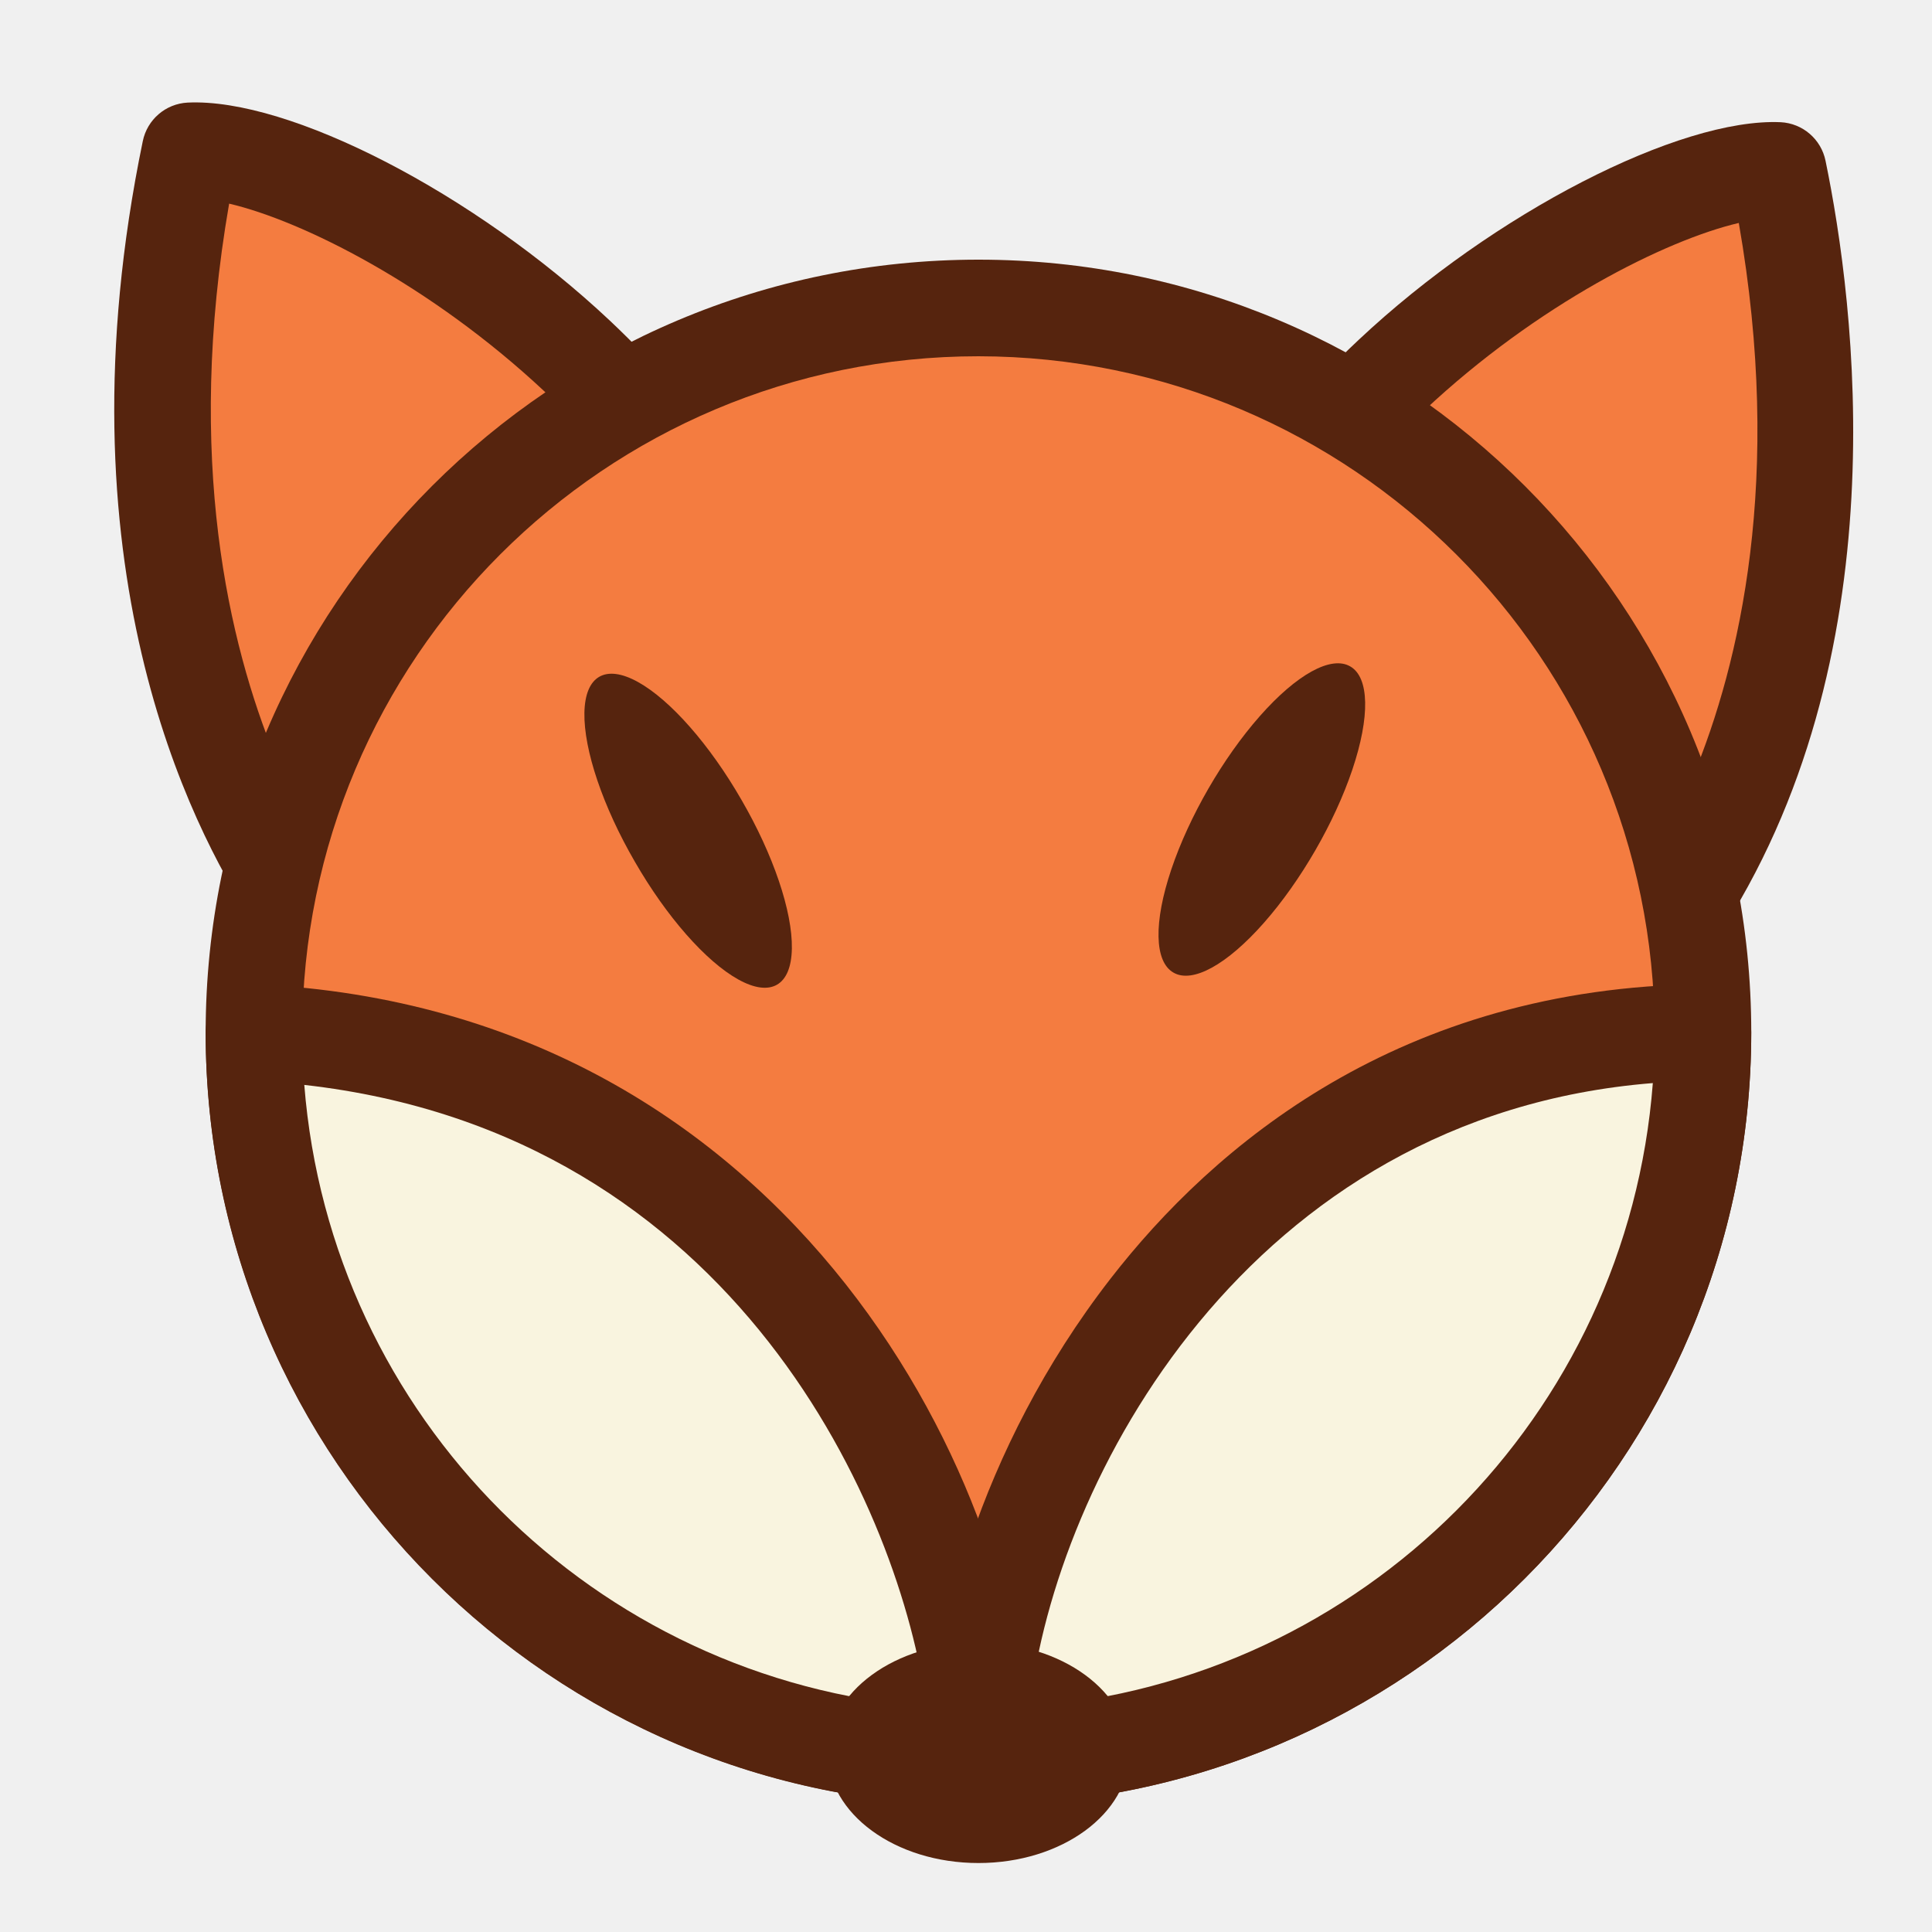
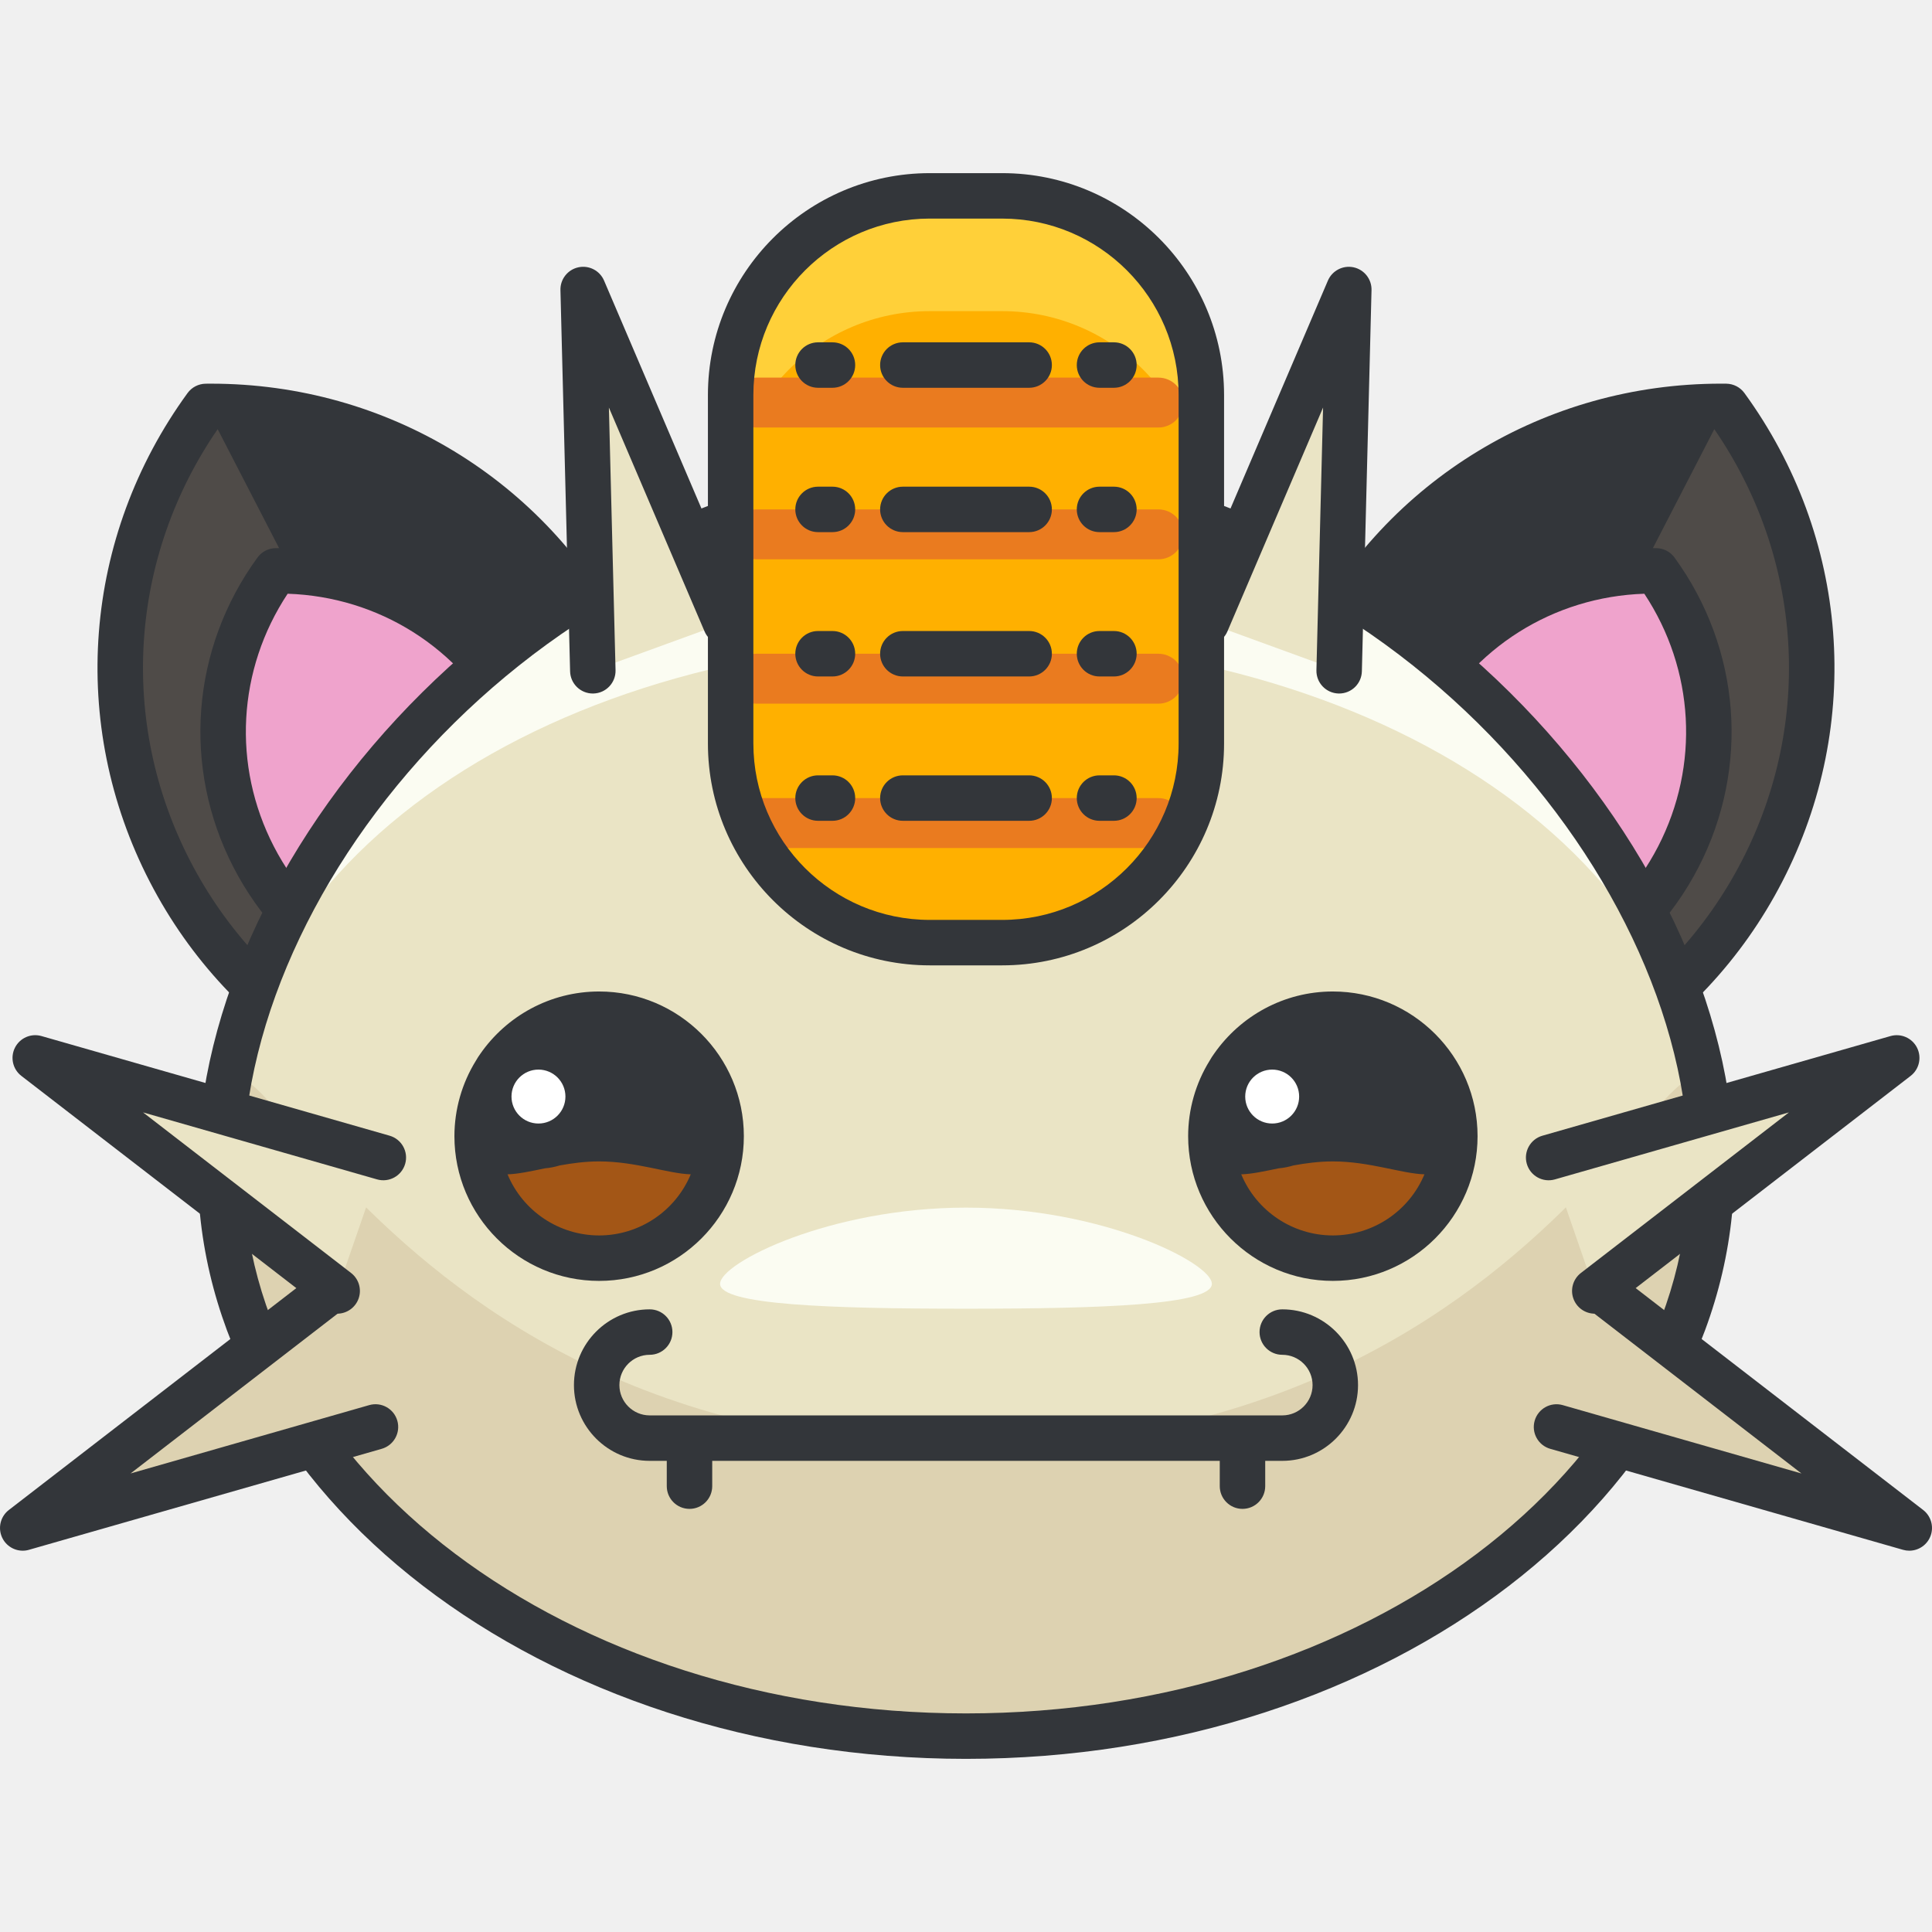
- <svg xmlns="http://www.w3.org/2000/svg" t="1735902612157" class="icon" viewBox="0 0 1024 1024" version="1.1" p-id="2613" width="200" height="200">
-   <path d="M942.49 90.266c-75.264-3.686-308.634 136.858-311.245 312.934-0.614 42.445 70.246 220.16 112.64 220.16s35.226-68.506 76.8-76.8c45.414-8.96 180.685-171.315 121.805-456.294z" fill="#F47C40" p-id="2614" />
-   <path d="M743.885 648.96c-13.926 0-27.29-6.707-40.96-20.48-45.67-46.08-97.946-183.245-97.28-225.587 1.434-96.666 63.027-174.49 114.432-222.72 71.68-67.328 170.138-117.76 223.693-115.405a25.6 25.6 0 0 1 23.808 20.48c15.36 74.496 40.55 263.834-58.112 412.774-27.29 41.216-58.624 68.762-83.763 73.83-7.117 1.382-12.032 10.701-19.251 25.6-9.779 20.531-24.576 51.507-62.566 51.507zM921.6 118.17c-38.554 9.011-106.598 42.957-166.656 99.328-80.026 75.11-97.587 142.643-98.253 186.112 0 12.134 11.622 56.32 34.253 107.008 27.187 61.133 47.667 82.944 54.272 87.04 3.891-0.973 7.27-6.195 14.899-22.221 9.574-19.968 22.682-47.411 55.398-53.914 11.725-2.611 51.917-37.99 81.92-110.182 24.576-59.546 47.872-157.696 24.166-293.171z" fill="#56240E" p-id="2615" />
-   <path d="M100.71 80.026c75.315-3.686 308.89 136.858 311.296 312.934 0.614 42.445-70.246 220.16-112.64 220.16s-35.226-68.506-76.8-76.8C177.152 527.36 41.83 365.005 100.71 80.026z" fill="#F47C40" p-id="2616" />
-   <path d="M299.366 638.72c-37.99 0-52.787-30.72-62.618-51.2-7.219-15.36-12.083-24.422-19.2-25.6-25.19-5.12-56.32-32.614-83.763-73.83-32.87-50.074-104.346-189.645-58.112-413.235a25.6 25.6 0 0 1 23.808-20.48c53.811-2.56 151.91 48.026 223.693 115.507 51.2 48.23 112.947 126.054 114.432 222.72 0.614 42.342-51.712 179.2-97.28 225.587-13.67 13.824-27.085 20.531-40.96 20.531zM121.446 107.93c-23.501 135.475 0 233.626 24.371 293.12 29.85 72.192 70.042 107.52 81.92 110.182 32.717 6.502 45.824 33.946 55.398 53.914 7.629 16.026 11.008 21.248 14.899 22.221 6.554-4.045 27.085-25.6 54.272-87.04 22.63-51.2 34.406-94.874 34.253-107.008-0.666-43.469-18.227-111.002-98.253-186.112-60.262-56.32-128.256-90.266-166.861-99.277z" fill="#56240E" p-id="2617" />
-   <path d="M518.605 547.226m-384 0a384 384 0 1 0 768 0 384 384 0 1 0-768 0Z" fill="#F47C40" p-id="2618" />
-   <path d="M518.605 956.826a409.6 409.6 0 1 1 409.6-409.6 410.061 410.061 0 0 1-409.6 409.6z m0-768a358.4 358.4 0 1 0 358.4 358.4 358.81 358.81 0 0 0-358.4-358.4z" fill="#56240E" p-id="2619" />
-   <path d="M518.605 931.226a384.87 384.87 0 0 1-384-384c283.648 13.568 384 272.691 384 384z" fill="#F9F4DF" p-id="2620" />
-   <path d="M518.605 956.826a410.061 410.061 0 0 1-409.6-409.6 25.6 25.6 0 0 1 7.936-18.534 25.19 25.19 0 0 1 18.893-7.014c288.563 13.773 408.371 273.562 408.371 409.6a25.6 25.6 0 0 1-25.6 25.549zM161.28 575.027a358.963 358.963 0 0 0 329.779 329.574c-13.466-102.093-99.789-303.718-329.779-329.574z" fill="#56240E" p-id="2621" />
-   <path d="M902.605 547.226a384.256 384.256 0 0 1-384 384c0-124.979 112.64-381.133 384-384z" fill="#F9F4DF" p-id="2622" />
-   <path d="M518.605 956.826a25.6 25.6 0 0 1-25.6-25.6c0-60.058 25.037-162.509 95.59-253.491 54.528-70.298 153.242-154.419 313.754-156.109a26.573 26.573 0 0 1 18.278 7.424 25.6 25.6 0 0 1 7.578 18.176 410.061 410.061 0 0 1-409.6 409.6z m357.427-382.771c-214.579 17.152-316.621 210.534-330.24 330.547a358.963 358.963 0 0 0 330.24-330.547z" fill="#56240E" p-id="2623" />
-   <path d="M336.438 456.642a93.696 32.666 60 1 0 56.578-32.666 93.696 32.666 60 1 0-56.578 32.666Z" fill="#56240E" p-id="2624" />
-   <path d="M621.953 515.499a32.666 93.696 30 1 0 93.696-162.286 32.666 93.696 30 1 0-93.696 162.286Z" fill="#56240E" p-id="2625" />
-   <path d="M438.733 929.024a79.872 58.419 0 1 0 159.744 0 79.872 58.419 0 1 0-159.744 0Z" fill="#56240E" p-id="2626" />
+ <svg xmlns="http://www.w3.org/2000/svg" t="1736057669826" class="icon" viewBox="0 0 1024 1024" version="1.1" p-id="25128" width="200" height="200">
+   <path d="M914.84 215.414c50.678 69.637 61.309 164.584 19.095 246.346-42.198 81.778-125.726 128.103-211.881 127.132-50.694-69.653-61.309-164.568-19.087-246.346 42.206-81.778 125.718-128.103 211.873-127.132z" fill="#4F4B48" p-id="25129" />
+   <path d="M722.054 588.892c-50.694-69.653-61.309-164.568-19.087-246.346 42.206-81.778 125.718-128.103 211.873-127.132" fill="#33363A" p-id="25130" />
+   <path d="M724.8 600.945l-2.875-0.016a12.061 12.061 0 0 1-9.604-4.955c-55.48-76.229-63.156-175.465-20.051-258.961 42.664-82.645 126.706-133.668 219.831-133.668l2.875 0.016c3.806 0.048 7.364 1.879 9.604 4.955 55.48 76.229 63.164 175.465 20.059 258.961-42.648 82.653-126.706 133.668-219.839 133.668z m183.816-373.478c-82.685 1.253-156.987 47.04-194.946 120.603-37.974 73.555-32.273 160.649 14.607 228.768 82.693-1.253 156.996-47.04 194.946-120.603 37.982-73.555 32.273-160.641-14.607-228.768z" fill="#33363A" p-id="25131" />
+   <path d="M877.781 302.58c31.197 42.848 37.733 101.283 11.748 151.615-25.969 50.332-77.386 78.855-130.408 78.245-31.197-42.864-37.725-101.283-11.748-151.615 25.969-50.34 77.378-78.855 130.408-78.245z" fill="#EFA3CC" p-id="25132" />
+   <path d="M760.839 544.494l-1.863-0.008a12.037 12.037 0 0 1-9.596-4.955c-35.18-48.341-40.046-111.264-12.712-164.231 27.045-52.412 80.333-84.773 139.386-84.773l1.863 0.008a12.045 12.045 0 0 1 9.596 4.955c35.188 48.341 40.054 111.264 12.712 164.231-27.053 52.42-80.333 84.773-139.386 84.773z m110.686-229.804c-48.188 1.598-91.262 28.643-113.457 71.66-22.203 43.001-19.288 93.791 7.291 133.989 48.172-1.598 91.253-28.643 113.457-71.66 22.211-43.017 19.304-93.791-7.291-133.989z" fill="#33363A" p-id="25133" />
+   <path d="M109.152 215.414c-50.686 69.637-61.317 164.584-19.095 246.346C132.255 543.53 215.784 589.863 301.93 588.892c50.694-69.653 61.309-164.568 19.103-246.346-42.206-81.778-125.735-128.103-211.881-127.132z" fill="#4F4B48" p-id="25134" />
+   <path d="M301.93 588.892c50.694-69.653 61.309-164.568 19.103-246.346-42.206-81.778-125.726-128.103-211.881-127.132" fill="#33363A" p-id="25135" />
+   <path d="M299.184 600.945c-93.141 0-177.175-51.023-219.831-133.668C36.24 383.796 43.924 284.561 99.412 208.324a12.069 12.069 0 0 1 9.604-4.955l2.875-0.016c93.141 0 177.175 51.023 219.839 133.668 43.097 83.496 35.404 182.724-20.067 258.953a12.069 12.069 0 0 1-9.604 4.955c-0.956 0.016-1.919 0.016-2.875 0.016z m-183.816-373.478c-46.879 68.127-52.589 155.221-14.607 228.76 37.958 73.555 112.252 119.343 194.937 120.611 46.871-68.119 52.589-155.213 14.623-228.768-37.958-73.555-112.268-119.343-194.954-120.603z" fill="#33363A" p-id="25136" />
+   <path d="M146.211 302.58c-31.197 42.848-37.733 101.283-11.756 151.615 25.969 50.332 77.386 78.855 130.408 78.245 31.197-42.864 37.733-101.283 11.756-151.615-25.977-50.34-77.378-78.855-130.408-78.245z" fill="#EFA3CC" p-id="25137" />
+   <path d="M263.145 544.494c-59.053 0-112.332-32.345-139.386-84.781-27.342-52.966-22.468-115.898 12.72-164.223a12.053 12.053 0 0 1 9.596-4.955l1.863-0.008c59.053 0 112.332 32.345 139.386 84.781 27.334 52.958 22.46 115.882-12.72 164.223a12.045 12.045 0 0 1-9.596 4.955l-1.863 0.008zM152.459 314.69c-26.596 40.19-29.502 90.972-7.299 133.981 22.195 43.017 65.284 70.062 113.457 71.668 26.596-40.206 29.502-90.98 7.299-133.981-22.195-43.025-65.284-70.07-113.457-71.668z" fill="#33363A" p-id="25138" />
+   <path d="M907.147 619.534c0 166.029-176.918 300.653-395.151 300.653-218.241 0-395.151-134.632-395.151-300.653 0-166.061 176.91-365.038 395.151-365.038 218.233 0 395.151 198.977 395.151 365.038z" fill="#FBFCF2" p-id="25139" />
+   <path d="M907.147 619.534c0 166.029-176.918 300.653-395.151 300.653-218.241 0-395.151-134.632-395.151-300.653 0-166.061 176.91-280.474 395.151-280.474 218.233 0 395.151 114.412 395.151 280.474z" fill="#EAE4C5" p-id="25140" />
+   <path d="M907.147 619.534c0 166.029-176.918 300.653-395.151 300.653-218.241 0-395.151-134.632-395.151-300.653 0-166.077 50.284 147.271 395.151 147.271 344.875 0 395.151-313.349 395.151-147.271z" fill="#DDD2B1" p-id="25141" />
+   <path d="M511.996 932.233c-224.528 0-407.196-140.277-407.196-312.698 0-170.799 181.632-377.083 407.196-377.083s407.196 206.284 407.196 377.083c0 172.429-182.668 312.698-407.196 312.698z m0-665.691c-212.218 0-383.106 193.107-383.106 352.993 0 159.14 171.859 288.608 383.106 288.608s383.106-129.468 383.106-288.608c0-159.886-170.887-352.993-383.106-352.993z" fill="#33363A" p-id="25142" />
+   <path d="M382.214 602.206a64.642 64.642 0 0 1-64.666 64.65 64.642 64.642 0 1 1 0-129.3 64.65 64.65 0 0 1 64.666 64.65z" fill="#A35616" p-id="25143" />
+   <path d="M285.404 581.191m-26.339 0a26.339 26.339 0 1 0 52.677 0 26.339 26.339 0 1 0-52.677 0Z" fill="#FFFFFF" p-id="25144" />
+   <path d="M317.548 525.511c-26.041 0-49.064 13.073-62.932 32.979a39.155 39.155 0 0 0-2.313 3.597 76.157 76.157 0 0 0-11.451 40.118c0 42.294 34.401 76.695 76.695 76.695 42.302 0 76.711-34.401 76.711-76.695s-34.409-76.695-76.711-76.695z m0 129.3a52.661 52.661 0 0 1-48.55-32.393c5.525-0.145 12.246-1.606 19.826-3.18a37.34 37.34 0 0 0 7.797-1.526c6.577-1.188 13.595-2.144 20.926-2.144 19.377 0 36.713 6.528 48.566 6.85a52.693 52.693 0 0 1-48.566 32.393z" fill="#33363A" p-id="25145" />
+   <path d="M285.396 581.199m-14.293 0a14.293 14.293 0 1 0 28.587 0 14.293 14.293 0 1 0-28.587 0Z" fill="#FFFFFF" p-id="25146" />
+   <path d="M771.078 602.206a64.634 64.634 0 0 1-64.65 64.65 64.642 64.642 0 0 1-64.658-64.65 64.642 64.642 0 0 1 64.658-64.65 64.642 64.642 0 0 1 64.65 64.65z" fill="#A35616" p-id="25147" />
+   <path d="M674.275 581.191m-26.339 0a26.339 26.339 0 1 0 52.677 0 26.339 26.339 0 1 0-52.677 0Z" fill="#FFFFFF" p-id="25148" />
+   <path d="M706.436 525.511c-26.001 0-48.991 13.033-62.867 32.883-0.907 1.213-1.694 2.489-2.449 3.806a76.101 76.101 0 0 0-11.379 39.998c0 42.294 34.409 76.695 76.703 76.695s76.695-34.401 76.695-76.695-34.417-76.687-76.703-76.687z m0 129.3a52.677 52.677 0 0 1-48.558-32.393c5.525-0.145 12.246-1.606 19.818-3.18 2.698-0.241 5.3-0.747 7.813-1.526 6.569-1.188 13.595-2.144 20.926-2.144 19.368 0 36.705 6.528 48.55 6.85a52.677 52.677 0 0 1-48.55 32.393z" fill="#33363A" p-id="25149" />
+   <path d="M674.283 581.199m-14.293 0a14.293 14.293 0 1 0 28.587 0 14.293 14.293 0 1 0-28.587 0Z" fill="#FFFFFF" p-id="25150" />
+   <path d="M642.316 680.466c0 11.17-58.346 13.177-130.32 13.177-71.981 0-130.336-2.008-130.336-13.177 0-11.186 58.362-40.399 130.336-40.399 71.981 0 130.32 29.213 130.32 40.399z" fill="#FBFCF2" p-id="25151" />
+   <path d="M845.275 684.233l160.023-123.51-184.482 52.806" fill="#EAE4C5" p-id="25152" />
+   <path d="M845.283 696.278a12.045 12.045 0 0 1-7.364-21.585l110.245-85.094-124.032 35.509a12.045 12.045 0 1 1-6.633-23.159l184.49-52.806a12.045 12.045 0 0 1 10.672 21.119l-160.031 123.502a11.965 11.965 0 0 1-7.347 2.513z" fill="#33363A" p-id="25153" />
+   <path d="M178.717 684.233L18.686 560.722l184.49 52.806" fill="#EAE4C5" p-id="25154" />
+   <path d="M178.709 696.278c-2.57 0-5.163-0.819-7.347-2.513L11.33 570.254a12.045 12.045 0 0 1 10.672-21.119l184.49 52.806a12.045 12.045 0 0 1-6.633 23.159L75.82 589.598l110.245 85.094a12.045 12.045 0 0 1-7.356 21.585z" fill="#33363A" p-id="25155" />
+   <path d="M849.764 684.682l162.191 125.172-186.98-53.528" fill="#DDD2B1" p-id="25156" />
+   <path d="M1011.955 821.9c-1.1 0-2.208-0.153-3.316-0.466l-186.972-53.528a12.045 12.045 0 0 1 6.633-23.159l126.513 36.224-112.397-86.749a12.045 12.045 0 1 1 14.719-19.071l162.183 125.172a12.045 12.045 0 0 1-7.364 21.577z" fill="#33363A" p-id="25157" />
+   <path d="M174.228 684.682L12.045 809.855l186.964-53.528" fill="#DDD2B1" p-id="25158" />
+   <path d="M12.045 821.9a12.045 12.045 0 0 1-7.356-21.577l162.183-125.172a12.045 12.045 0 0 1 14.719 19.071L69.195 780.963l126.497-36.224a12.045 12.045 0 0 1 6.633 23.159l-186.964 53.528a11.579 11.579 0 0 1-3.316 0.474z" fill="#33363A" p-id="25159" />
+   <path d="M709.776 355.53l5.107-202.068-75.402 176.46" fill="#EAE4C5" p-id="25160" />
+   <path d="M709.784 367.576h-0.313a12.061 12.061 0 0 1-11.74-12.35l3.525-139.209-50.702 118.636a12.013 12.013 0 0 1-15.811 6.336 12.037 12.037 0 0 1-6.336-15.811l75.41-176.46a12.085 12.085 0 0 1 13.635-7.034 12.061 12.061 0 0 1 9.483 12.077l-5.115 202.076a12.061 12.061 0 0 1-12.037 11.74z" fill="#33363A" p-id="25161" />
+   <path d="M314.208 355.53l-5.115-202.068 75.41 176.46" fill="#EAE4C5" p-id="25162" />
+   <path d="M314.2 367.576a12.045 12.045 0 0 1-12.037-11.74l-5.115-202.068a12.045 12.045 0 0 1 23.119-5.043l75.41 176.46a12.037 12.037 0 0 1-6.336 15.811 12.013 12.013 0 0 1-15.811-6.336L322.728 216.016l3.525 139.209a12.053 12.053 0 0 1-11.74 12.35h-0.313z" fill="#33363A" p-id="25163" />
+   <path d="M636.735 394.083c0 58.282-47.273 105.539-105.555 105.539h-38.368c-58.298 0-105.555-47.257-105.555-105.539V209.376c0-58.298 47.257-105.563 105.555-105.563h38.368c58.282 0 105.555 47.273 105.555 105.563v184.707z" fill="#FFD039" p-id="25164" />
+   <path d="M531.18 164.913h-38.368c-58.298 0-105.555 47.273-105.555 105.571v123.599c0 58.282 47.257 105.539 105.555 105.539h38.368c58.282 0 105.555-47.257 105.555-105.539V270.476c0-58.298-47.273-105.563-105.555-105.563z" fill="#FFB000" p-id="25165" />
+   <path d="M627.171 213.358c0 7.307-5.918 13.234-13.217 13.234h-213.037a13.225 13.225 0 1 1 0-26.451h213.037a13.225 13.225 0 0 1 13.217 13.217zM627.171 283.212c0 7.307-5.918 13.234-13.217 13.234h-213.037a13.225 13.225 0 1 1 0-26.451h213.037c7.291 0 13.217 5.926 13.217 13.217zM627.171 359.714c0 7.307-5.918 13.242-13.217 13.242h-213.037a13.225 13.225 0 1 1 0-26.459h213.037c7.291 0 13.217 5.926 13.217 13.217zM627.171 436.224c0 7.307-5.918 13.234-13.217 13.234h-213.037a13.225 13.225 0 1 1 0-26.451h213.037a13.225 13.225 0 0 1 13.217 13.217z" fill="#EA7B1F" p-id="25166" />
+   <path d="M531.18 511.659h-38.368c-64.843 0-117.6-52.741-117.6-117.584V209.376c0-64.851 52.749-117.608 117.6-117.608h38.368c64.843 0 117.6 52.757 117.6 117.608v184.707c0 64.835-52.749 117.576-117.6 117.576z m-38.368-395.809c-51.561 0-93.51 41.957-93.51 93.518v184.707c0 51.553 41.949 93.494 93.51 93.494h38.368c51.561 0 93.51-41.941 93.51-93.494V209.376c0-51.569-41.949-93.518-93.51-93.518h-38.368z" fill="#33363A" p-id="25167" />
+   <path d="M441.227 205.529h-7.653a12.045 12.045 0 0 1 0-24.09h7.653a12.045 12.045 0 0 1 0 24.09zM590.409 205.529h-7.645a12.045 12.045 0 0 1 0-24.09h7.645a12.045 12.045 0 0 1 0 24.09zM545.473 205.529h-66.947a12.045 12.045 0 0 1 0-24.09h66.947a12.045 12.045 0 0 1 0 24.09zM441.227 282.039h-7.653a12.045 12.045 0 0 1 0-24.09h7.653a12.045 12.045 0 0 1 0 24.09zM590.409 282.039h-7.645a12.045 12.045 0 0 1 0-24.09h7.645a12.045 12.045 0 0 1 0 24.09z" fill="#33363A" p-id="25168" />
+   <path d="M545.473 282.039h-66.947a12.045 12.045 0 0 1 0-24.09h66.947a12.045 12.045 0 0 1 0 24.09z" fill="#33363A" p-id="25169" />
+   <path d="M441.227 358.542h-7.653a12.045 12.045 0 0 1 0-24.09h7.653a12.045 12.045 0 0 1 0 24.09zM590.409 358.542h-7.645a12.045 12.045 0 0 1 0-24.09h7.645a12.045 12.045 0 0 1 0 24.09z" fill="#33363A" p-id="25170" />
+   <path d="M545.473 358.542h-66.947a12.045 12.045 0 0 1 0-24.09h66.947a12.045 12.045 0 0 1 0 24.09z" fill="#33363A" p-id="25171" />
+   <path d="M441.227 435.044h-7.653a12.045 12.045 0 0 1 0-24.09h7.653a12.045 12.045 0 0 1 0 24.09zM590.409 435.044h-7.645a12.045 12.045 0 0 1 0-24.09h7.645a12.045 12.045 0 0 1 0 24.09z" fill="#33363A" p-id="25172" />
+   <path d="M545.473 435.044h-66.947a12.045 12.045 0 0 1 0-24.09h66.947a12.045 12.045 0 0 1 0 24.09z" fill="#33363A" p-id="25173" />
+   <path d="M679.631 693.981a12.045 12.045 0 0 0 0 24.09c8.857 0 16.06 7.203 16.06 16.06s-7.203 16.06-16.06 16.06H344.353c-8.857 0-16.06-7.203-16.06-16.06s7.203-16.06 16.06-16.06a12.045 12.045 0 0 0 0-24.09c-22.139 0-40.15 18.011-40.15 40.15s18.011 40.15 40.15 40.15h9.05v13.41a12.045 12.045 0 0 0 24.09 0v-13.41h269.007v13.41a12.045 12.045 0 0 0 24.09 0v-13.41h9.042c22.139 0 40.15-18.011 40.15-40.15s-18.011-40.15-40.15-40.15z" fill="#33363A" p-id="25174" />
</svg>
